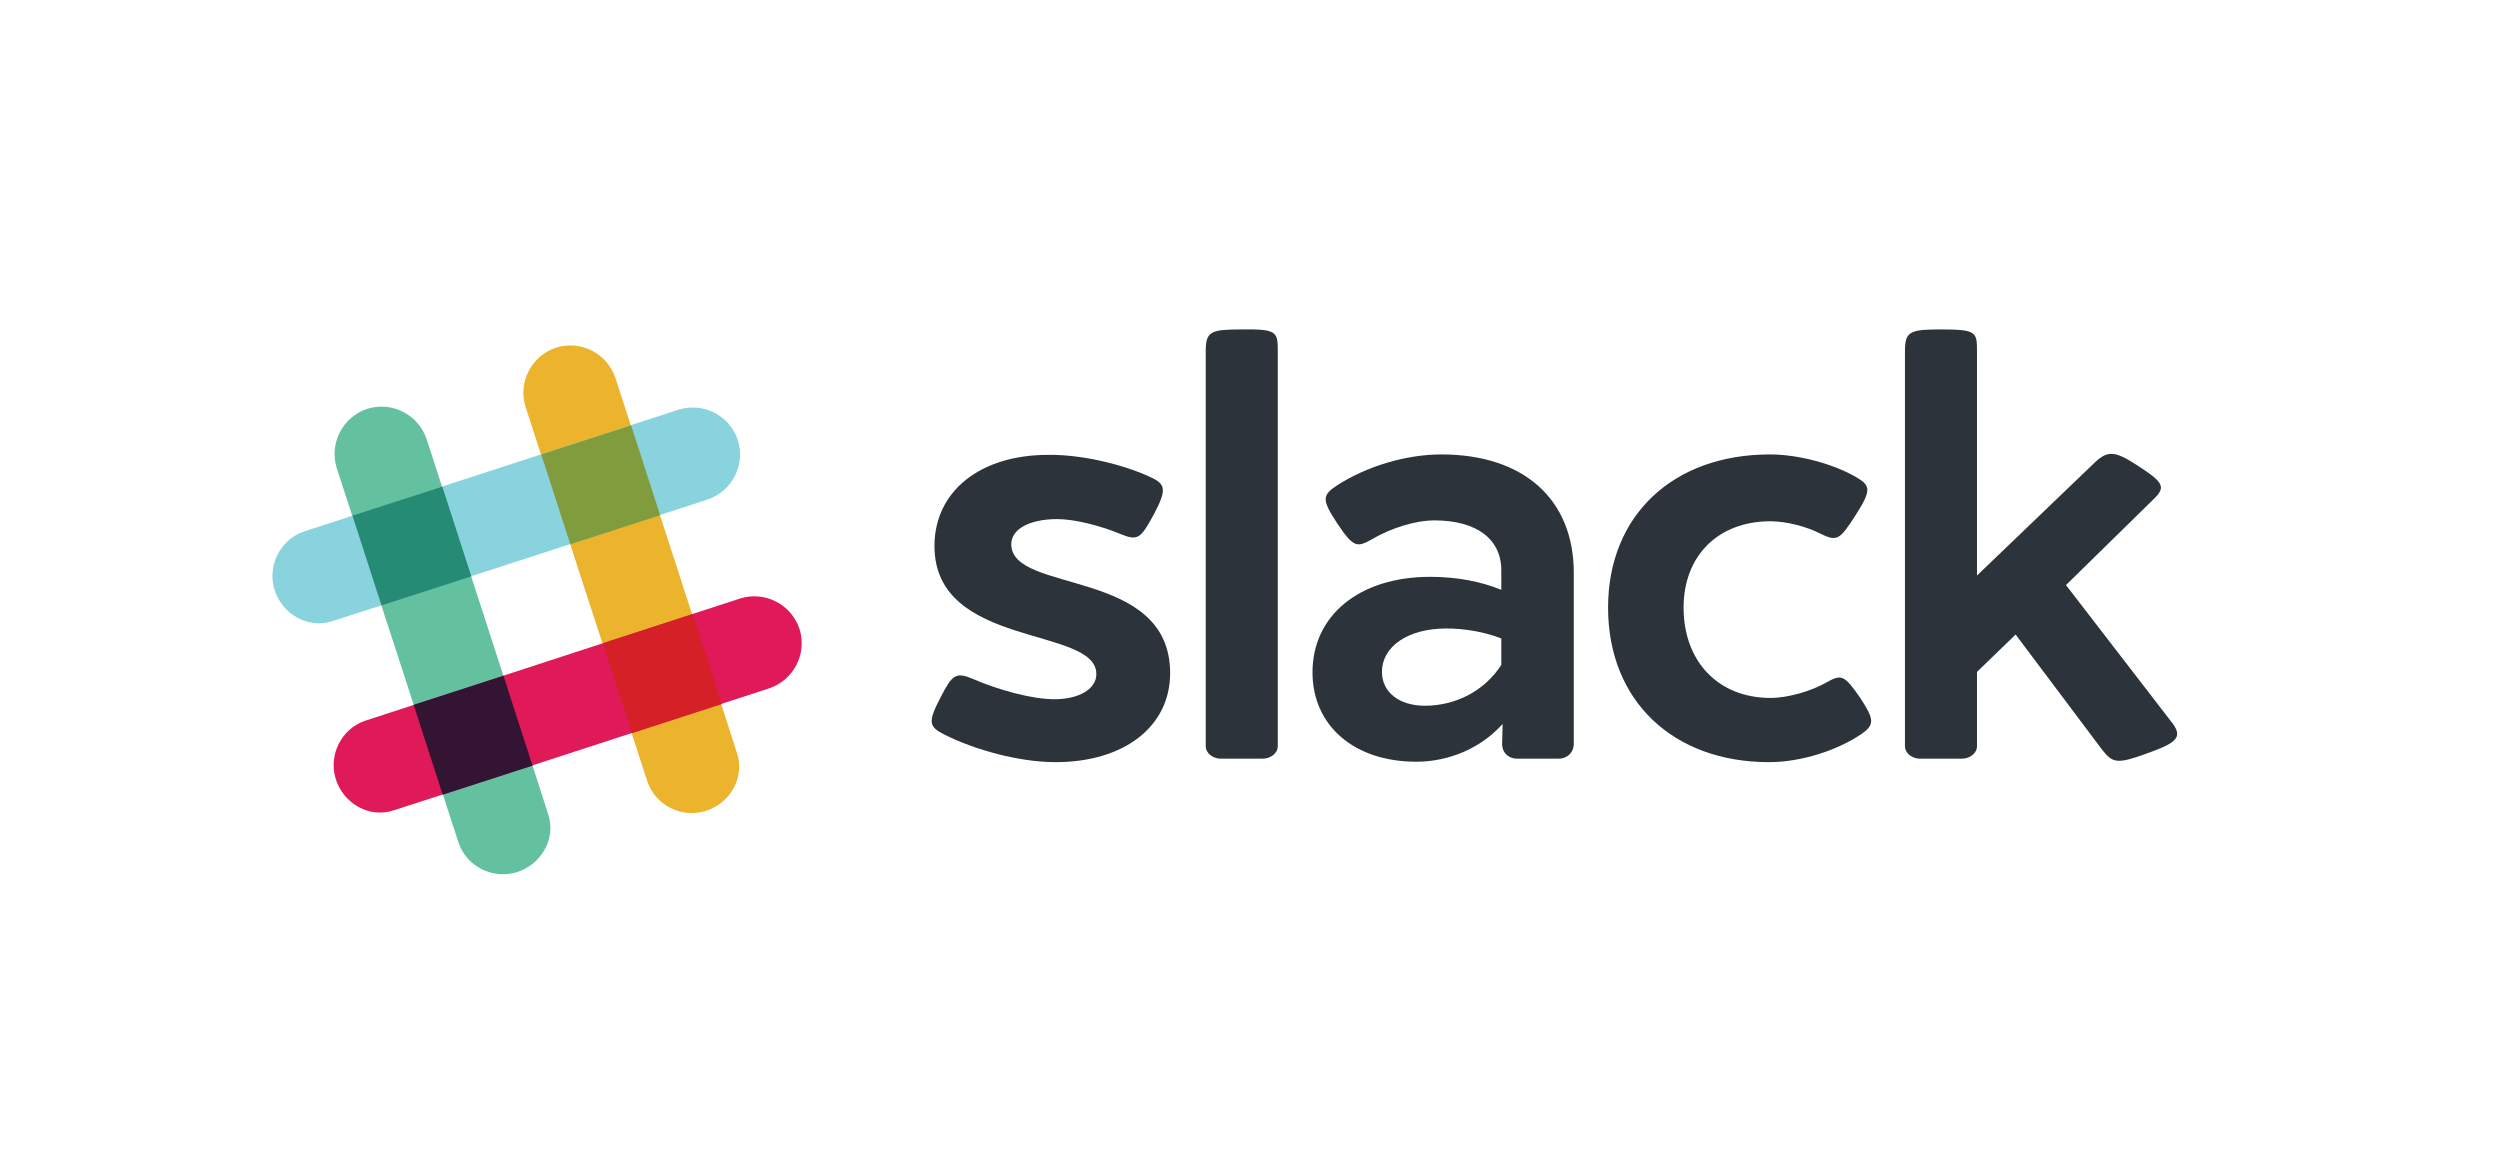
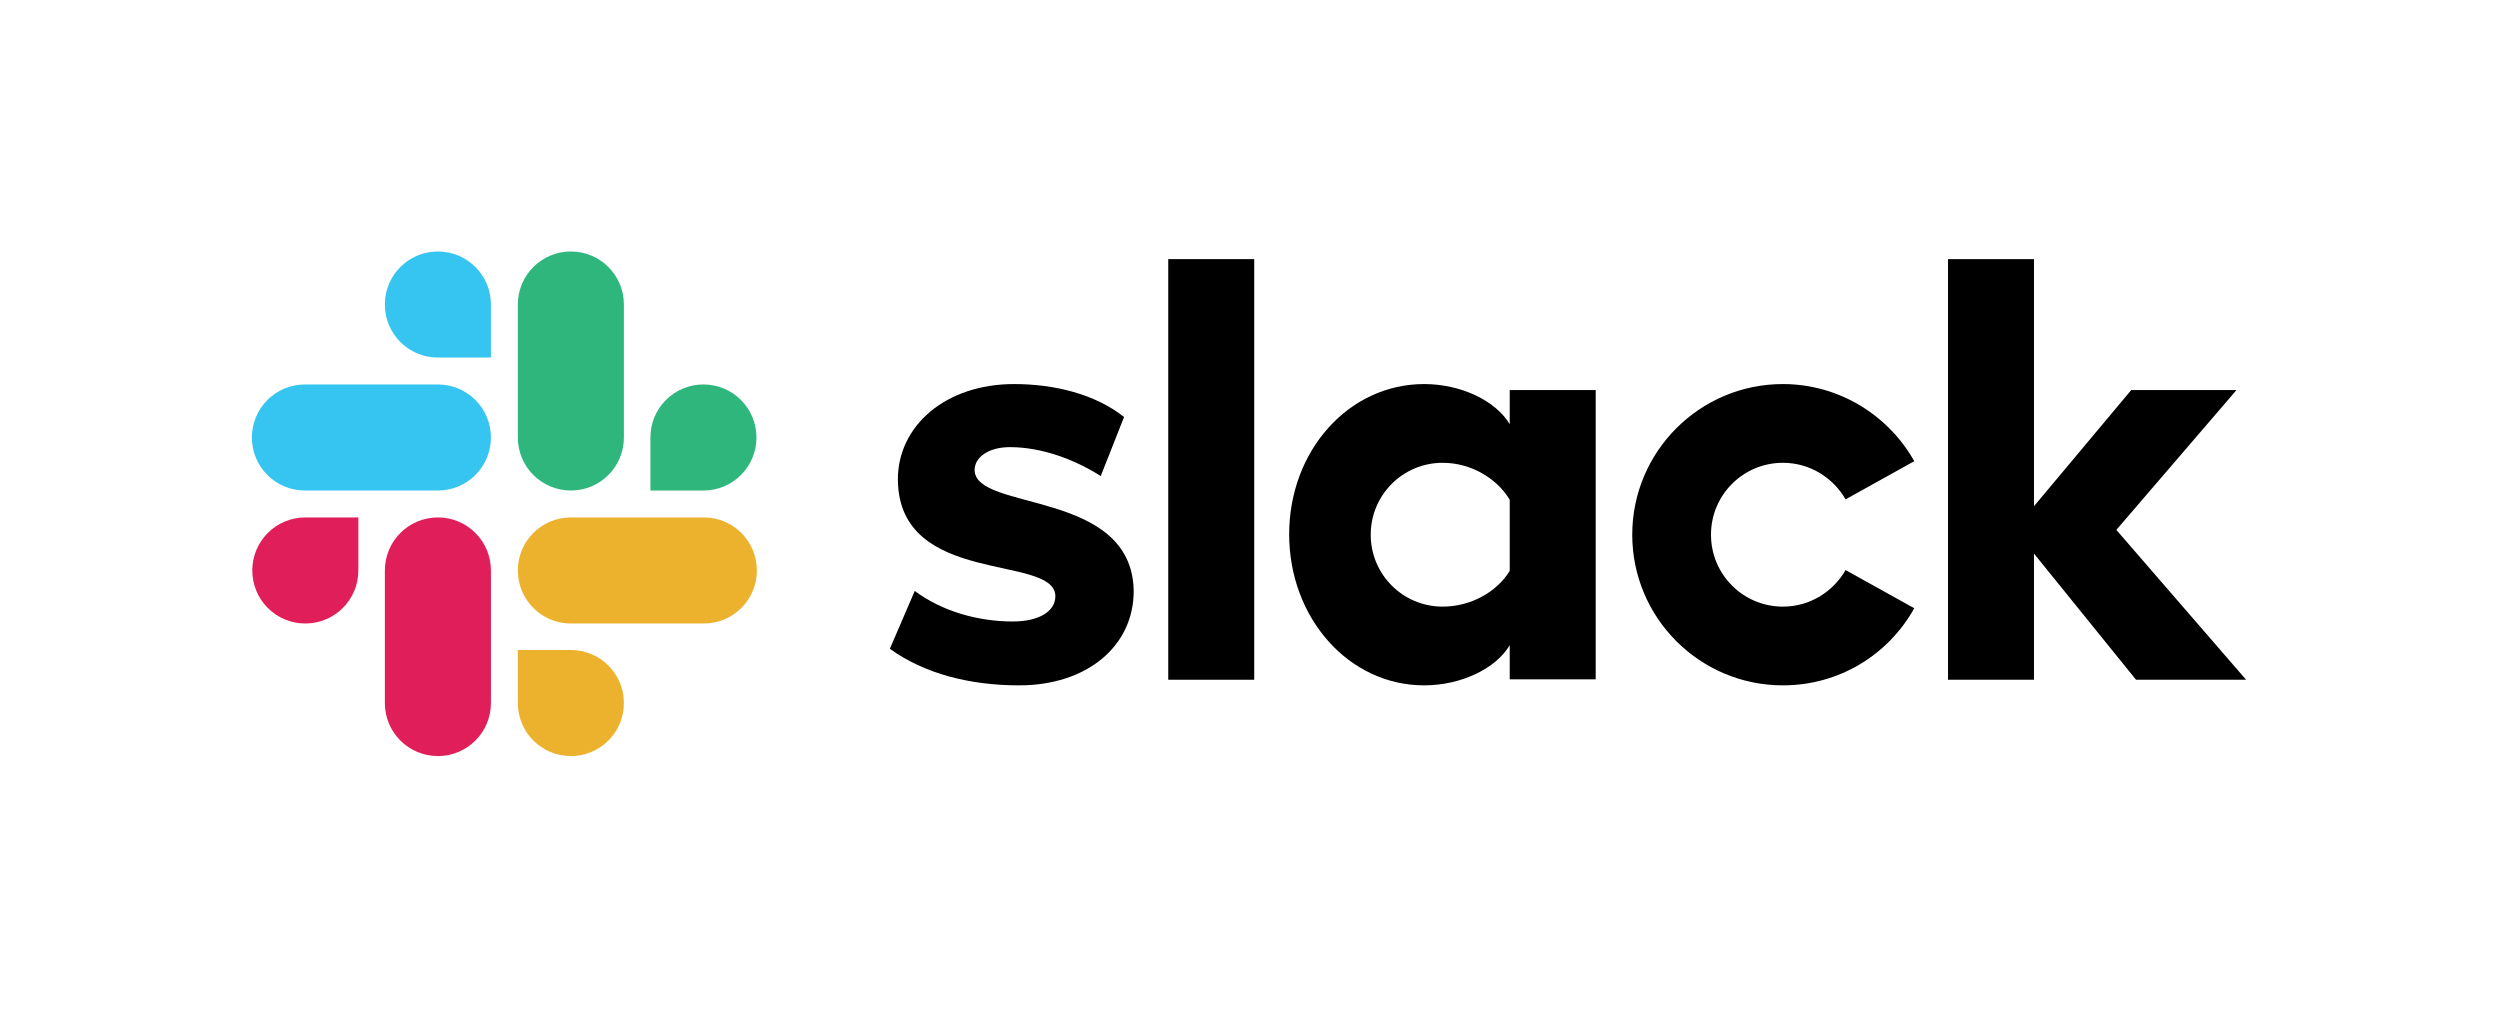
- <svg xmlns="http://www.w3.org/2000/svg" version="1.1" id="Layer_1" x="0px" y="0px" viewBox="0 0 576 270" style="enable-background:new 0 0 576 270;" xml:space="preserve">
+ <svg xmlns="http://www.w3.org/2000/svg" version="1.1" id="Layer_1" x="0px" y="0px" viewBox="0 0 622.3 254.4" style="enable-background:new 0 0 622.3 254.4;" xml:space="preserve">
  <style type="text/css">
- 	.st0{fill:#ECB32D;}
- 	.st1{fill:#63C1A0;}
- 	.st2{fill:#E01A59;}
- 	.st3{fill:#331433;}
- 	.st4{fill:#D62027;}
- 	.st5{fill:#89D3DF;}
- 	.st6{fill:#258B74;}
- 	.st7{fill:#819C3C;}
- 	.st8{fill:#2D333A;}
+ 	.st0{fill:#E01E5A;}
+ 	.st1{fill:#36C5F0;}
+ 	.st2{fill:#2EB67D;}
+ 	.st3{fill:#ECB22E;}
</style>
  <g>
    <g>
-       <path class="st0" d="M141.8,87.1c-1.9-5.7-8-8.8-13.7-7c-5.7,1.9-8.8,8-7,13.7l28.1,86.4c1.9,5.3,7.7,8.3,13.2,6.7    c5.8-1.7,9.3-7.8,7.4-13.4C169.8,173.3,141.8,87.1,141.8,87.1z" />
-       <path class="st1" d="M98.3,101.2c-1.9-5.7-8-8.8-13.7-7c-5.7,1.9-8.8,8-7,13.7l28.1,86.4c1.9,5.3,7.7,8.3,13.2,6.7    c5.8-1.7,9.3-7.8,7.4-13.4C126.3,187.4,98.3,101.2,98.3,101.2z" />
-       <path class="st2" d="M177.2,158.6c5.7-1.9,8.8-8,7-13.7c-1.9-5.7-8-8.8-13.7-7L84,166.1c-5.3,1.9-8.3,7.7-6.7,13.2    c1.7,5.8,7.8,9.3,13.4,7.4C90.9,186.7,177.2,158.6,177.2,158.6z" />
-       <path class="st3" d="M102,183.1c5.6-1.8,12.9-4.2,20.7-6.7c-1.8-5.6-4.2-12.9-6.7-20.7l-20.7,6.7L102,183.1z" />
-       <path class="st4" d="M145.6,168.9c7.8-2.5,15.1-4.9,20.7-6.7c-1.8-5.6-4.2-12.9-6.7-20.7l-20.7,6.7L145.6,168.9z" />
-       <path class="st5" d="M163,115.1c5.7-1.9,8.8-8,7-13.7c-1.9-5.7-8-8.8-13.7-7l-86.4,28.1c-5.3,1.9-8.3,7.7-6.7,13.2    c1.7,5.8,7.8,9.3,13.4,7.4C76.8,143.1,163,115.1,163,115.1z" />
-       <path class="st6" d="M87.9,139.5c5.6-1.8,12.9-4.2,20.7-6.7c-2.5-7.8-4.9-15.1-6.7-20.7l-20.7,6.7L87.9,139.5z" />
-       <path class="st7" d="M131.4,125.4c7.8-2.5,15.1-4.9,20.7-6.7c-2.5-7.8-4.9-15.1-6.7-20.7l-20.7,6.7L131.4,125.4z" />
+       <path d="M221.5,161.5l6.2-14.4c6.7,5,15.6,7.6,24.4,7.6c6.5,0,10.6-2.5,10.6-6.3c-0.1-10.6-38.9-2.3-39.2-28.9    c-0.1-13.5,11.9-23.9,28.9-23.9c10.1,0,20.2,2.5,27.4,8.2l-5.8,14.7c-6.6-4.2-14.8-7.2-22.6-7.2c-5.3,0-8.8,2.5-8.8,5.7    c0.1,10.4,39.2,4.7,39.6,30.1c0,13.8-11.7,23.5-28.5,23.5C241.4,170.6,230.1,167.7,221.5,161.5" />
+       <path d="M459.4,141.9c-3.1,5.4-8.9,9.1-15.6,9.1c-9.9,0-17.9-8-17.9-17.9s8-17.9,17.9-17.9c6.7,0,12.5,3.7,15.6,9.1l17.1-9.5    c-6.4-11.4-18.7-19.2-32.7-19.2c-20.7,0-37.5,16.8-37.5,37.5c0,20.7,16.8,37.5,37.5,37.5c14.1,0,26.3-7.7,32.7-19.2L459.4,141.9z" />
+       <rect x="290.8" y="64.5" width="21.4" height="104.7" />
+       <polygon points="484.9,64.5 484.9,169.2 506.3,169.2 506.3,137.8 531.7,169.2 559.1,169.2 526.8,131.9 556.7,97.1 530.5,97.1     506.3,126 506.3,64.5   " />
+       <path d="M375.8,142.1c-3.1,5.1-9.5,8.9-16.7,8.9c-9.9,0-17.9-8-17.9-17.9s8-17.9,17.9-17.9c7.2,0,13.6,4,16.7,9.2V142.1z     M375.8,97.1v8.5c-3.5-5.9-12.2-10-21.3-10c-18.8,0-33.6,16.6-33.6,37.4c0,20.8,14.8,37.6,33.6,37.6c9.1,0,17.8-4.1,21.3-10v8.5    h21.4v-72H375.8z" />
+     </g>
+     <g>
+       <g>
+         <path class="st0" d="M89.2,142c0,7.3-5.9,13.2-13.2,13.2s-13.2-5.9-13.2-13.2s5.9-13.2,13.2-13.2h13.2V142z" />
+         <path class="st0" d="M95.8,142c0-7.3,5.9-13.2,13.2-13.2s13.2,5.9,13.2,13.2V175c0,7.3-5.9,13.2-13.2,13.2s-13.2-5.9-13.2-13.2     V142z" />
+       </g>
+       <g>
+         <path class="st1" d="M109,89c-7.3,0-13.2-5.9-13.2-13.2c0-7.3,5.9-13.2,13.2-13.2s13.2,5.9,13.2,13.2V89H109z" />
+         <path class="st1" d="M109,95.7c7.3,0,13.2,5.9,13.2,13.2c0,7.3-5.9,13.2-13.2,13.2H75.9c-7.3,0-13.2-5.9-13.2-13.2     c0-7.3,5.9-13.2,13.2-13.2H109z" />
+       </g>
+       <g>
+         <path class="st2" d="M161.9,108.9c0-7.3,5.9-13.2,13.2-13.2s13.2,5.9,13.2,13.2c0,7.3-5.9,13.2-13.2,13.2h-13.2V108.9z" />
+         <path class="st2" d="M155.3,108.9c0,7.3-5.9,13.2-13.2,13.2s-13.2-5.9-13.2-13.2V75.8c0-7.3,5.9-13.2,13.2-13.2     s13.2,5.9,13.2,13.2V108.9z" />
+       </g>
+       <g>
+         <path class="st3" d="M142.1,161.8c7.3,0,13.2,5.9,13.2,13.2c0,7.3-5.9,13.2-13.2,13.2s-13.2-5.9-13.2-13.2v-13.2H142.1z" />
+         <path class="st3" d="M142.1,155.2c-7.3,0-13.2-5.9-13.2-13.2s5.9-13.2,13.2-13.2h33.1c7.3,0,13.2,5.9,13.2,13.2     s-5.9,13.2-13.2,13.2H142.1z" />
+       </g>
    </g>
  </g>
-   <path class="st8" d="M264.8,109.8c3.8,1.7,4.1,2.9,1.1,8.6c-3.1,5.8-3.8,6.2-7.6,4.7c-4.7-2-10.8-3.5-14.7-3.5  c-6.4,0-10.6,2.3-10.6,5.8c0,11.5,36.6,5.3,36.6,29.7c0,12.3-10.6,20.5-26.4,20.5c-8.3,0-18.6-2.8-25.7-6.4  c-3.5-1.8-3.8-2.8-0.7-8.7c2.6-5.1,3.5-5.7,7.3-4.1c6,2.6,13.7,4.7,18.8,4.7c5.8,0,9.7-2.4,9.7-5.8c0-11.1-37.3-5.8-37.3-29.5  c0-12.6,10.5-21,26.2-21C249.1,104.7,258.4,106.9,264.8,109.8z" />
-   <path class="st8" d="M294.4,80.8v91.2c0,1.4-1.5,2.8-3.5,2.8h-9.6c-2.1,0-3.5-1.5-3.5-2.8V80.8c0-4.5,1.3-4.9,8.3-4.9  C294.1,75.8,294.4,76.4,294.4,80.8z" />
-   <path class="st8" d="M362.6,132v39.3c0,2.1-1.5,3.5-3.5,3.5h-9.5c-2.2,0-3.7-1.6-3.5-3.8l0.1-4.2c-5.1,5.7-12.5,8.7-19.9,8.7  c-14.3,0-23.9-8.3-23.9-20.6c0-13.1,10.8-22,27.1-22c6.2,0,11.8,1.1,16.4,3v-4.5c0-7.2-5.7-11.5-15.4-11.5c-4.5,0-10.1,1.8-14.5,4.4  c-3.4,1.9-4.2,1.8-7.9-3.7c-3.6-5.5-3.5-6.5,0-8.8c6.7-4.3,15.7-7.1,24-7.1C350.8,104.7,362.6,114.8,362.6,132z M318.4,154.8  c0,4.7,4,7.8,9.9,7.8c7.2,0,13.8-3.5,17.6-9.4v-6.1c-3.8-1.5-8.5-2.3-12.6-2.3C324.3,144.8,318.4,149,318.4,154.8z" />
-   <path class="st8" d="M427.6,109.9c3.5,2,3.6,3.1-0.2,9c-3.6,5.6-4.2,5.9-8.1,4c-2.9-1.5-7.6-2.8-11.4-2.8c-12,0-20,7.9-20,19.9  c0,12.4,8,20.8,20,20.8c4.2,0,9.4-1.6,12.8-3.5c3.5-2,4.2-1.9,7.9,3.5c3.3,5,3.3,6.2,0.3,8.3c-5.4,3.7-13.8,6.5-21.3,6.5  c-22.2,0-37.1-14.2-37.1-35.6c0-21.2,14.9-35.3,37.3-35.3C414.6,104.7,422.6,107,427.6,109.9z" />
-   <path class="st8" d="M500.2,166.2c2.8,3.5,1.7,4.8-5.3,7.3c-7.1,2.6-8.1,2.4-10.6-0.8l-19.9-26.5l-8.9,8.6v17.2  c0,1.4-1.5,2.8-3.5,2.8h-9.6c-2.1,0-3.5-1.5-3.5-2.8V80.8c0-4.5,1.3-4.9,8.3-4.9c8.1,0,8.3,0.6,8.3,4.9v51.8l27.2-26.1  c3-2.8,4.7-2.6,10,0.9c5.9,3.8,6.3,4.9,3.5,7.6L476,134.8L500.2,166.2z" />
</svg>
